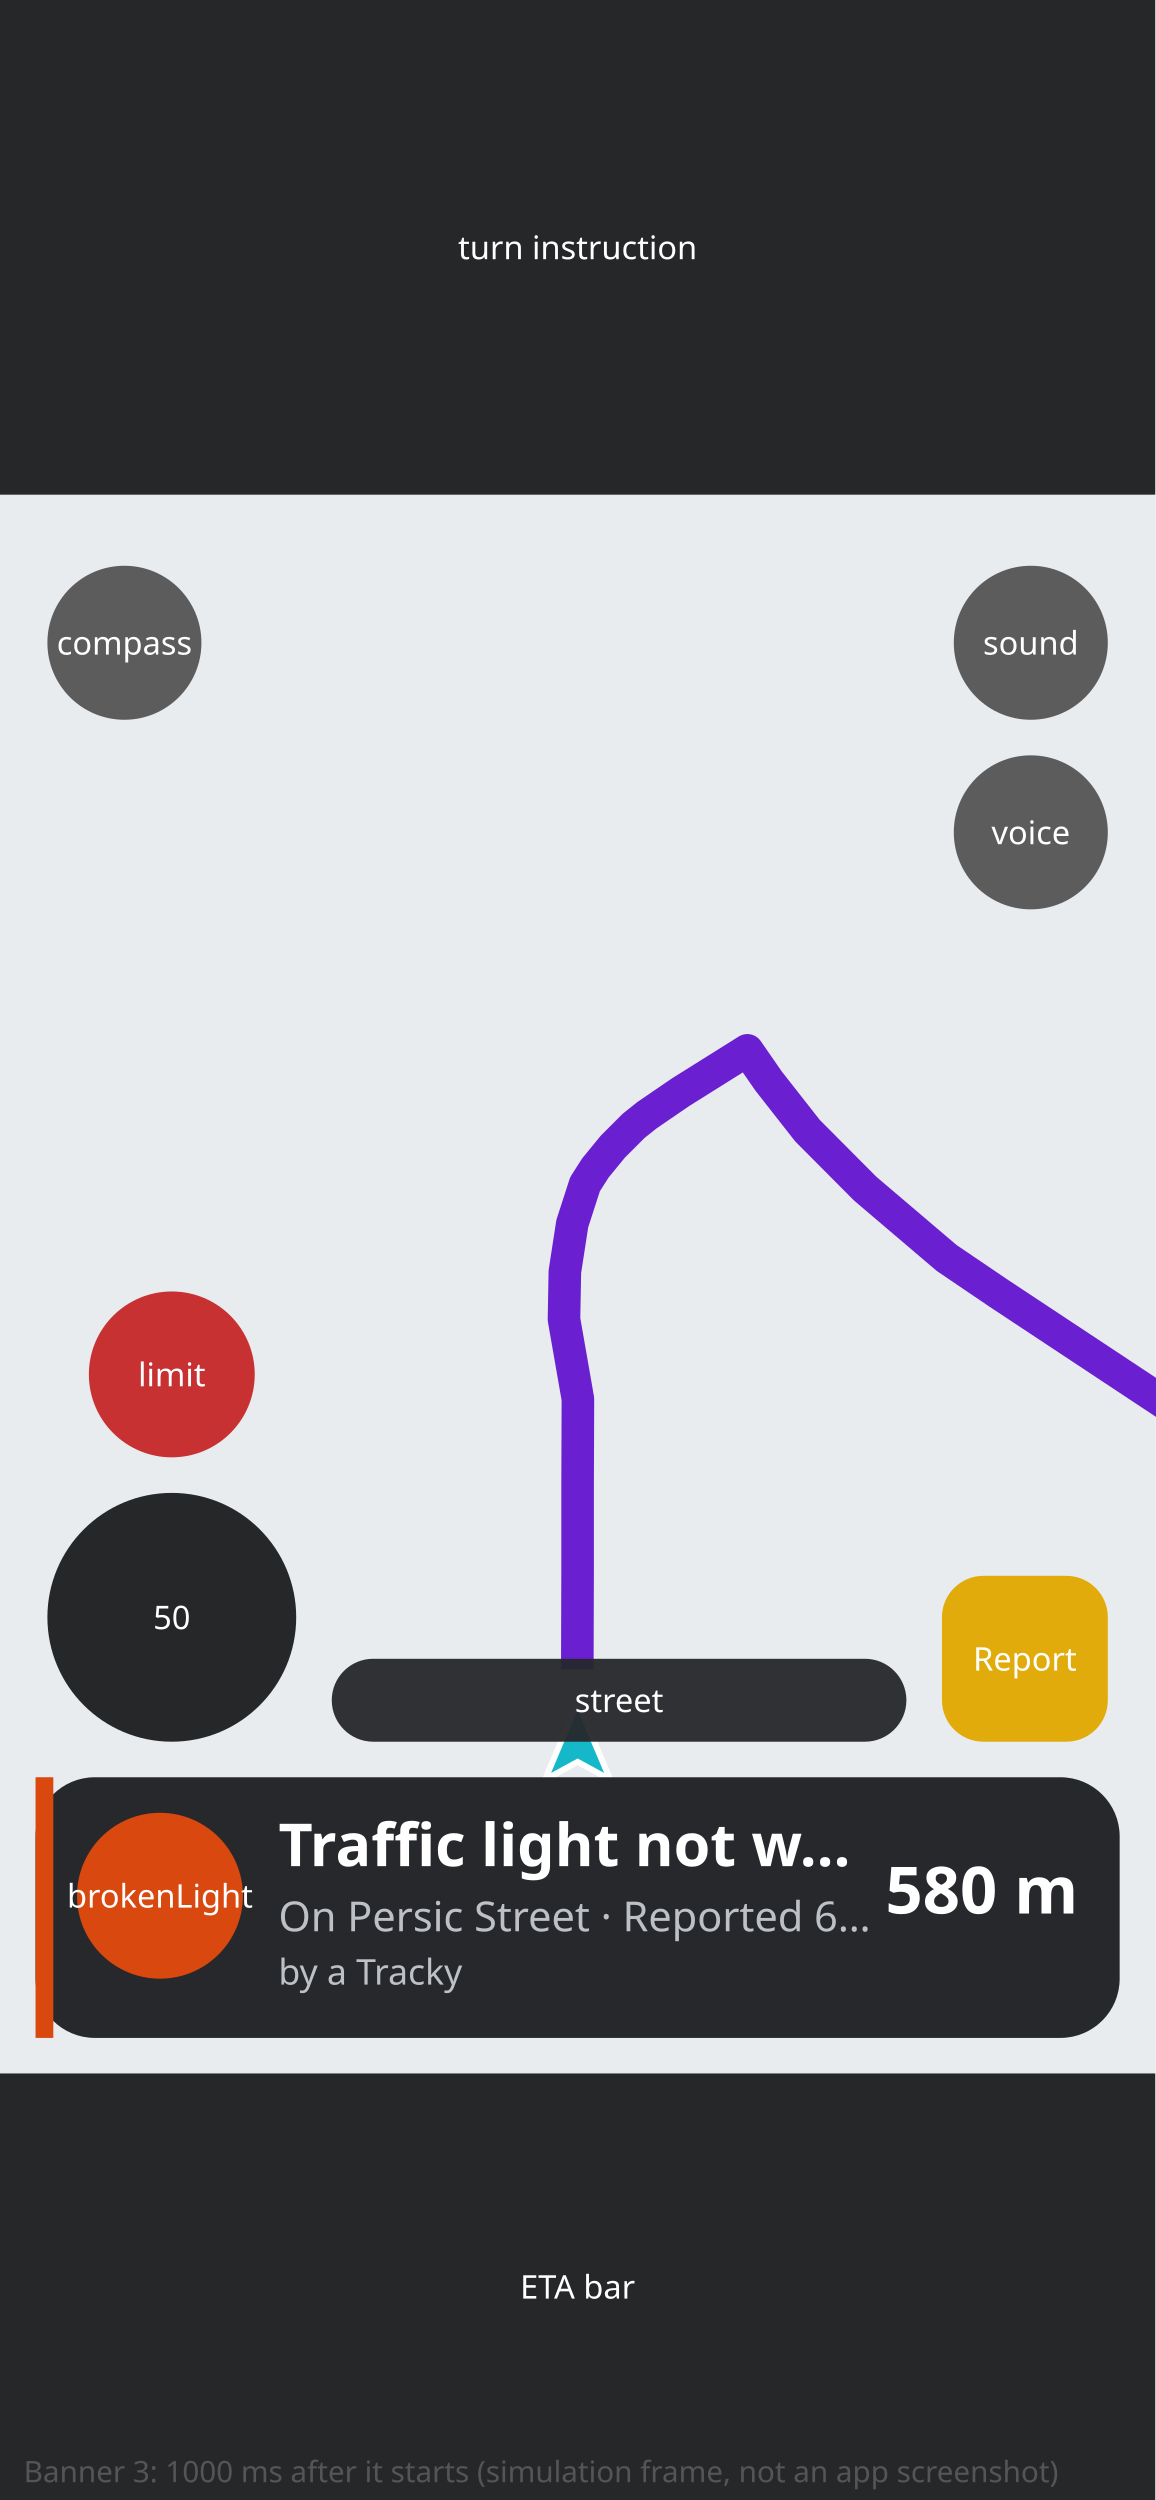
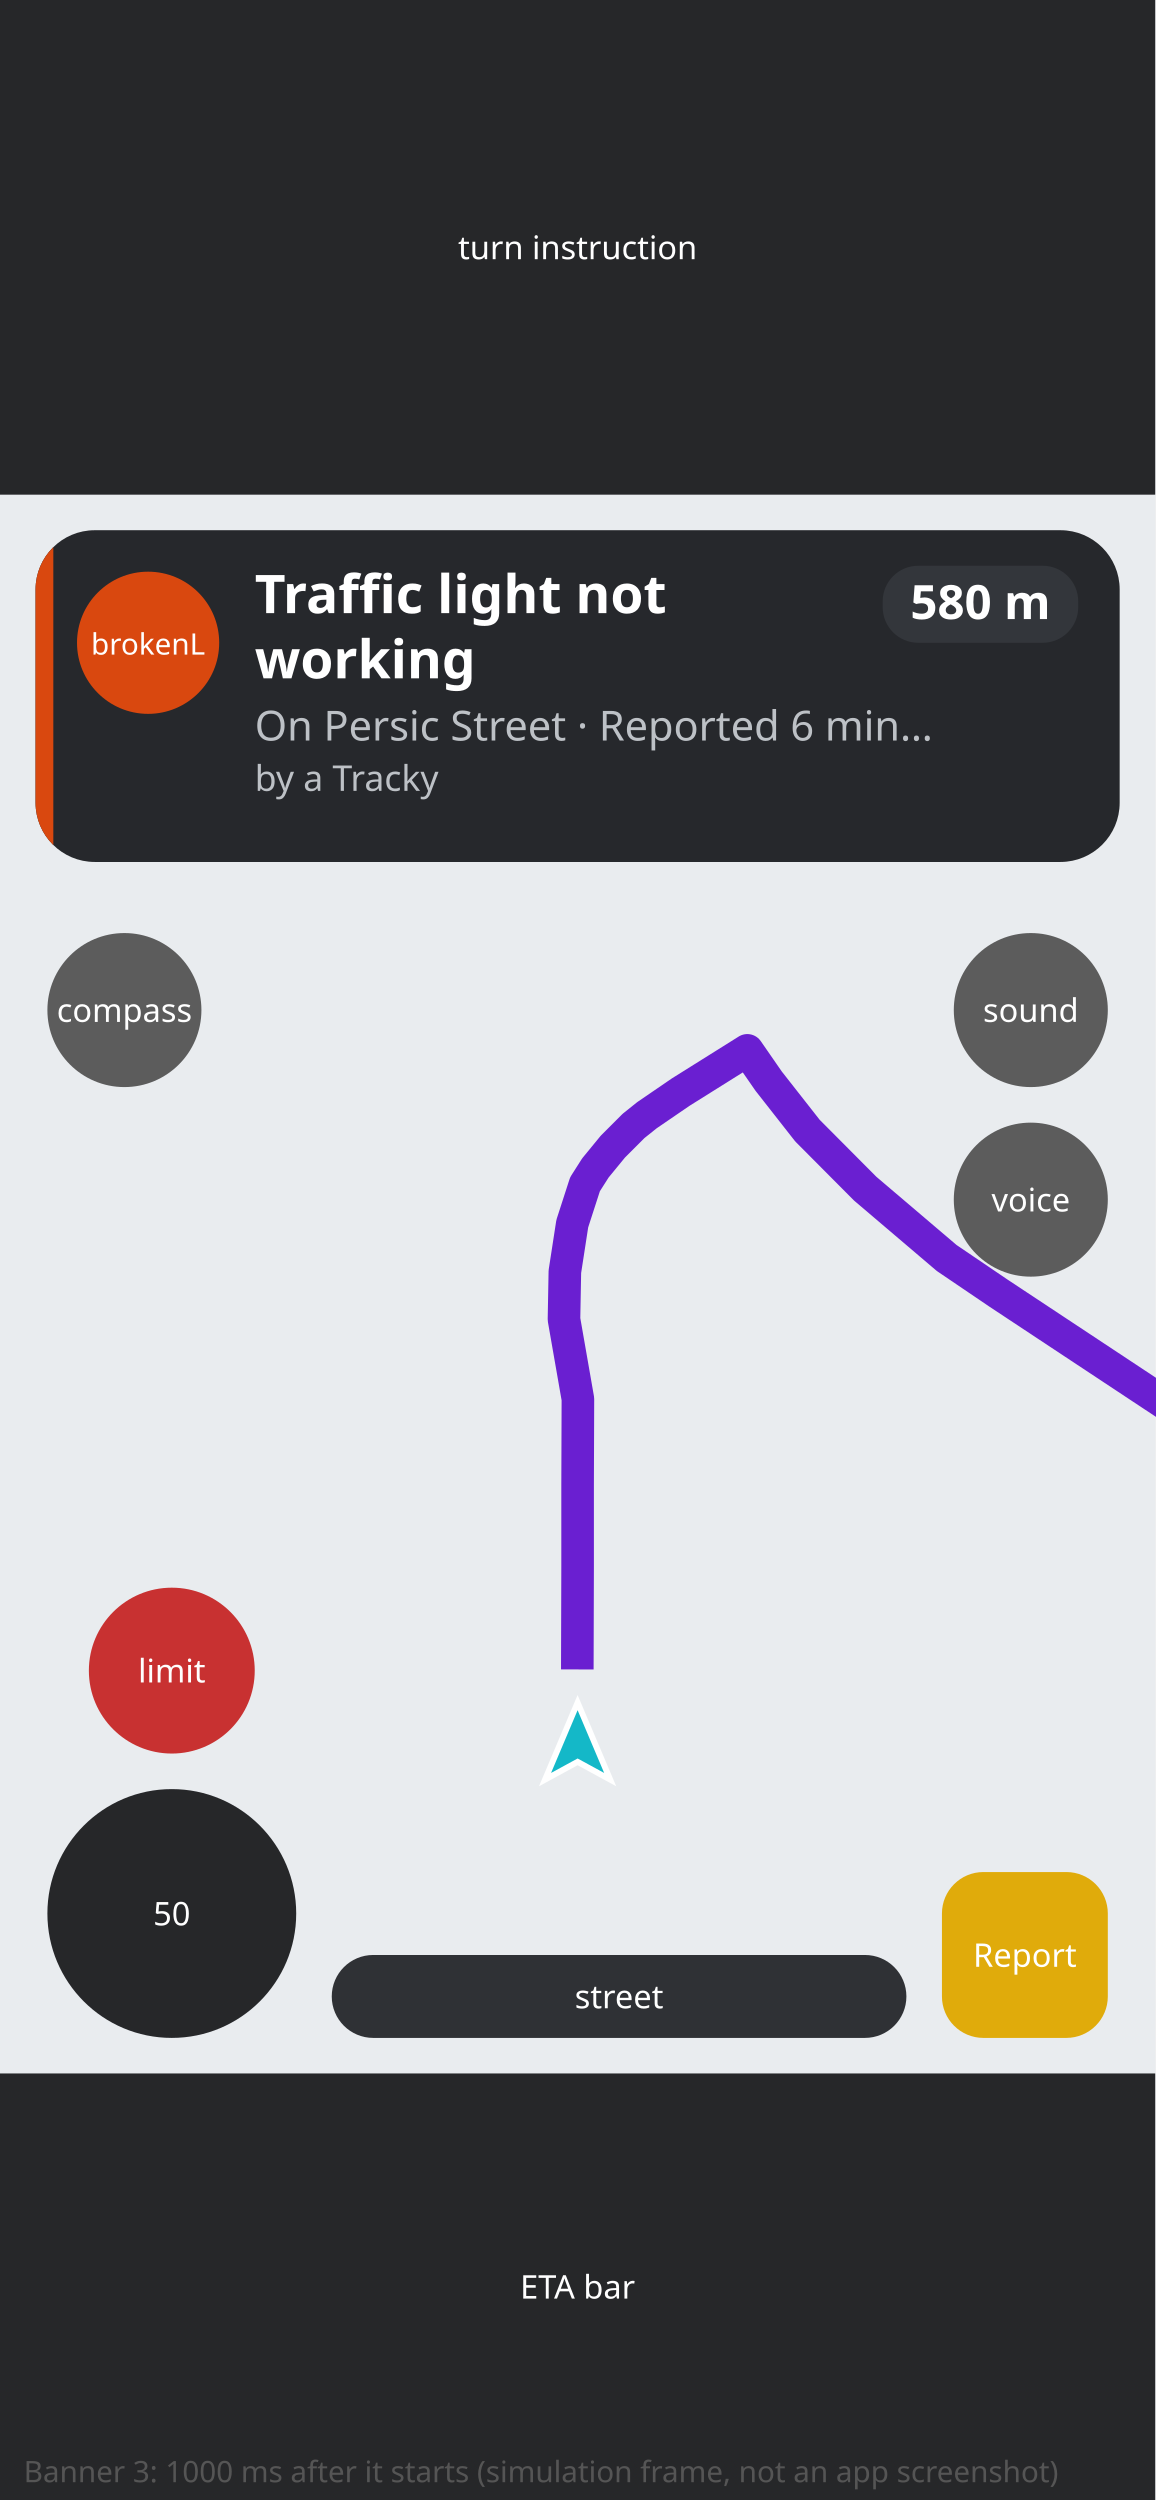
<svg xmlns="http://www.w3.org/2000/svg" width="390" height="844" viewBox="0 0 390 844">
  <rect width="100%" height="100%" fill="#E9ECEF" />
  <polyline points="194.9,563.6 195.0,529.0 195.0,501.3 195.1,472.3 190.4,445.4 190.7,429.3 193.2,413.1 197.5,399.8 201.0,394.3 206.9,387.1 213.9,380.1 218.4,376.5 229.8,368.7 252.3,354.6 259.5,365.0 272.6,381.7 292.1,401.3 319.6,424.7 337.0,436.5 464.1,520.6 509.4,547.7 593.1,601.4 603.1,607.5 620.7,608.8 630.2,608.8 640.3,606.8 650.3,603.6 660.1,598.3 671.4,589.7 685.7,574.1 699.8,567.8 744.6,511.3 789.5,455.7 814.9,424.2 837.5,396.9 866.9,359.9 897.6,322.8 907.6,310.6 947.4,263.0 966.1,249.1 1079.1,99.3 1108.5,61.1 1166.6,-16.5 1218.6,-90.8 1221.0,-94.5 1231.9,-110.4 1232.7,-135.0 1256.4,-169.7 1280.0,-201.5 1359.6,-307.7 1415.6,-381.5 1465.4,-448.2 1472.5,-457.5 1488.7,-479.0 1519.8,-519.9 1606.4,-636.2 1616.8,-649.9 1628.8,-665.9 1650.7,-693.5 1680.5,-731.0 1707.8,-763.0 1711.2,-767.1 1720.8,-778.4 1771.3,-835.8 1841.8,-915.6 1902.6,-984.1 1943.3,-1030.5 1997.8,-1093.0 2017.1,-1116.4 2028.6,-1130.8 2043.3,-1152.0 2053.9,-1168.6 2061.4,-1183.1 2064.0,-1188.0 2064.7,-1189.6 2076.4,-1218.9 2085.7,-1247.7 2092.8,-1270.7 2099.2,-1295.8 2106.7,-1327.5 2129.2,-1419.5 2138.5,-1457.7 2149.6,-1498.7 2154.1,-1515.0 2159.5,-1532.4 2164.1,-1545.1 2167.6,-1553.7 2171.0,-1561.5 2177.3,-1574.1 2187.4,-1591.9 2195.2,-1603.5 2213.0,-1616.9 2230.3,-1637.1 2250.7,-1662.0 2270.9,-1686.2 2290.7,-1709.0 2368.9,-1792.8 2415.4,-1841.1 2420.8,-1846.5 2438.9,-1866.1 2465.5,-1895.5 2478.8,-1911.2 2487.3,-1921.9 2503.8,-1943.3 2517.4,-1961.8 2524.1,-1986.2 2543.5,-2020.8 2572.7,-2073.7 2613.3,-2143.4 2633.7,-2172.6 2691.2,-2246.8 2773.0,-2369.9 2804.8,-2418.7 2816.2,-2403.4 3133.9,-1961.5 3142.8,-1949.3 3152.5,-1935.6 3163.7,-1919.9 3167.3,-1911.9 3170.6,-1900.1 3172.2,-1892.8 3157.0,-1895.7 3143.0,-1896.2 3120.9,-1893.8" fill="none" stroke="#6A1FD1" stroke-width="11" stroke-linejoin="round" />
  <line x1="853.664" y1="376.499" x2="853.664" y2="362.499" stroke="#D9480F" stroke-width="3" />
  <circle cx="853.664" cy="346.499" r="17" fill="#D9480F" stroke="#fff" stroke-width="3" />
  <text x="853.664" y="350.499" font-size="10" text-anchor="middle" fill="#FFFFFF" font-family="sans-serif">brok</text>
  <line x1="1944.784" y1="-1032.258" x2="1944.784" y2="-1046.258" stroke="#E5481F" stroke-width="3" />
  <circle cx="1944.784" cy="-1062.258" r="17" fill="#E5481F" stroke="#fff" stroke-width="3" />
  <text x="1944.784" y="-1058.258" font-size="10" text-anchor="middle" fill="#FFFFFF" font-family="sans-serif">cras</text>
  <polygon points="195,574.8 184,600.8 195,594.8 206,600.8" fill="#14B8C8" stroke="#fff" stroke-width="2" />
  <rect x="0" y="0" width="390" height="167" rx="0" fill="#1C1D20" opacity="0.95" />
  <text x="195" y="87.5" font-size="11" text-anchor="middle" fill="#fff" font-family="sans-serif">turn instruction</text>
  <rect x="0" y="700" width="390" height="144" rx="0" fill="#1C1D20" opacity="0.95" />
  <text x="195" y="776" font-size="11" text-anchor="middle" fill="#fff" font-family="sans-serif">ETA bar</text>
-   <rect x="16" y="191" width="52" height="52" rx="26" fill="#555" opacity="0.95" />
-   <text x="42" y="221" font-size="11" text-anchor="middle" fill="#fff" font-family="sans-serif">compass</text>
-   <rect x="322" y="191" width="52" height="52" rx="26" fill="#555" opacity="0.95" />
-   <text x="348" y="221" font-size="11" text-anchor="middle" fill="#fff" font-family="sans-serif">sound</text>
-   <rect x="322" y="255" width="52" height="52" rx="26" fill="#555" opacity="0.95" />
-   <text x="348" y="285" font-size="11" text-anchor="middle" fill="#fff" font-family="sans-serif">voice</text>
-   <rect x="30" y="436" width="56" height="56" rx="28" fill="#C62828" opacity="0.95" />
-   <text x="58" y="468" font-size="11" text-anchor="middle" fill="#fff" font-family="sans-serif">limit</text>
-   <rect x="16" y="504" width="84" height="84" rx="42" fill="#1C1D20" opacity="0.95" />
-   <text x="58" y="550" font-size="11" text-anchor="middle" fill="#fff" font-family="sans-serif">50</text>
-   <rect x="318" y="532" width="56" height="56" rx="14" fill="#E0A800" opacity="0.95" />
-   <text x="346" y="564" font-size="11" text-anchor="middle" fill="#fff" font-family="sans-serif">Report</text>
-   <rect x="112" y="560" width="194" height="28" rx="14" fill="#26282C" opacity="0.95" />
-   <text x="209" y="578" font-size="11" text-anchor="middle" fill="#fff" font-family="sans-serif">street</text>
+   <rect x="16" y="315" width="52" height="52" rx="26" fill="#555" opacity="0.95" />
+   <text x="42" y="345" font-size="11" text-anchor="middle" fill="#fff" font-family="sans-serif">compass</text>
+   <rect x="322" y="315" width="52" height="52" rx="26" fill="#555" opacity="0.95" />
+   <text x="348" y="345" font-size="11" text-anchor="middle" fill="#fff" font-family="sans-serif">sound</text>
+   <rect x="322" y="379" width="52" height="52" rx="26" fill="#555" opacity="0.95" />
+   <text x="348" y="409" font-size="11" text-anchor="middle" fill="#fff" font-family="sans-serif">voice</text>
+   <rect x="30" y="536" width="56" height="56" rx="28" fill="#C62828" opacity="0.95" />
+   <text x="58" y="568" font-size="11" text-anchor="middle" fill="#fff" font-family="sans-serif">limit</text>
+   <rect x="16" y="604" width="84" height="84" rx="42" fill="#1C1D20" opacity="0.95" />
+   <text x="58" y="650" font-size="11" text-anchor="middle" fill="#fff" font-family="sans-serif">50</text>
+   <rect x="318" y="632" width="56" height="56" rx="14" fill="#E0A800" opacity="0.95" />
+   <text x="346" y="664" font-size="11" text-anchor="middle" fill="#fff" font-family="sans-serif">Report</text>
+   <rect x="112" y="660" width="194" height="28" rx="14" fill="#26282C" opacity="0.95" />
+   <text x="209" y="678" font-size="11" text-anchor="middle" fill="#fff" font-family="sans-serif">street</text>
  <g opacity="1.00">
-     <rect x="12" y="600" width="366" height="88" rx="20" fill="#26282C" />
-     <rect x="12" y="600" width="6" height="88" fill="#D9480F" />
-     <circle cx="54" cy="640" r="28" fill="#D9480F" />
-     <text x="54" y="644" font-size="11" text-anchor="middle" fill="#FFFFFF" font-family="sans-serif">brokenLight</text>
-     <text x="94" y="630" font-size="20" font-weight="700" fill="#fff" font-family="sans-serif">Traffic light not w…</text>
-     <text x="94" y="652" font-size="14" fill="#BDC1C6" font-family="sans-serif">On Persic Street · Reported 6…</text>
-     <text x="94" y="670" font-size="12" fill="#BDC1C6" font-family="sans-serif">by a Tracky</text>
-     <text x="364" y="646" font-size="22" font-weight="700" text-anchor="end" fill="#fff" font-family="sans-serif">580 m</text>
+     <clipPath id="card">
+       <rect x="12" y="179" width="366" height="112" rx="20" />
+     </clipPath>
+     <rect x="12" y="179" width="366" height="112" rx="20" fill="#26282C" />
+     <rect x="12" y="179" width="6" height="112" fill="#D9480F" clip-path="url(#card)" />
+     <circle cx="50" cy="217" r="24" fill="#D9480F" />
+     <text x="50" y="221" font-size="10" text-anchor="middle" fill="#FFFFFF" font-family="sans-serif">brokenL</text>
+     <text x="86" y="207" font-size="18" font-weight="700" fill="#fff" font-family="sans-serif">Traffic light not</text>
+     <text x="86" y="229" font-size="18" font-weight="700" fill="#fff" font-family="sans-serif">working</text>
+     <rect x="298" y="191" width="66" height="26" rx="12" fill="#33363B" />
+     <text x="331" y="209" font-size="16" font-weight="700" text-anchor="middle" fill="#fff" font-family="sans-serif">580 m</text>
+     <text x="86" y="250" font-size="14" fill="#BDC1C6" font-family="sans-serif">On Persic Street · Reported 6 min…</text>
+     <text x="86" y="267" font-size="12" fill="#BDC1C6" font-family="sans-serif">by a Tracky</text>
  </g>
  <text x="8" y="838" font-size="10" fill="#555" font-family="sans-serif">Banner 3: 1000 ms after it starts (simulation frame, not an app screenshot)</text>
</svg>
